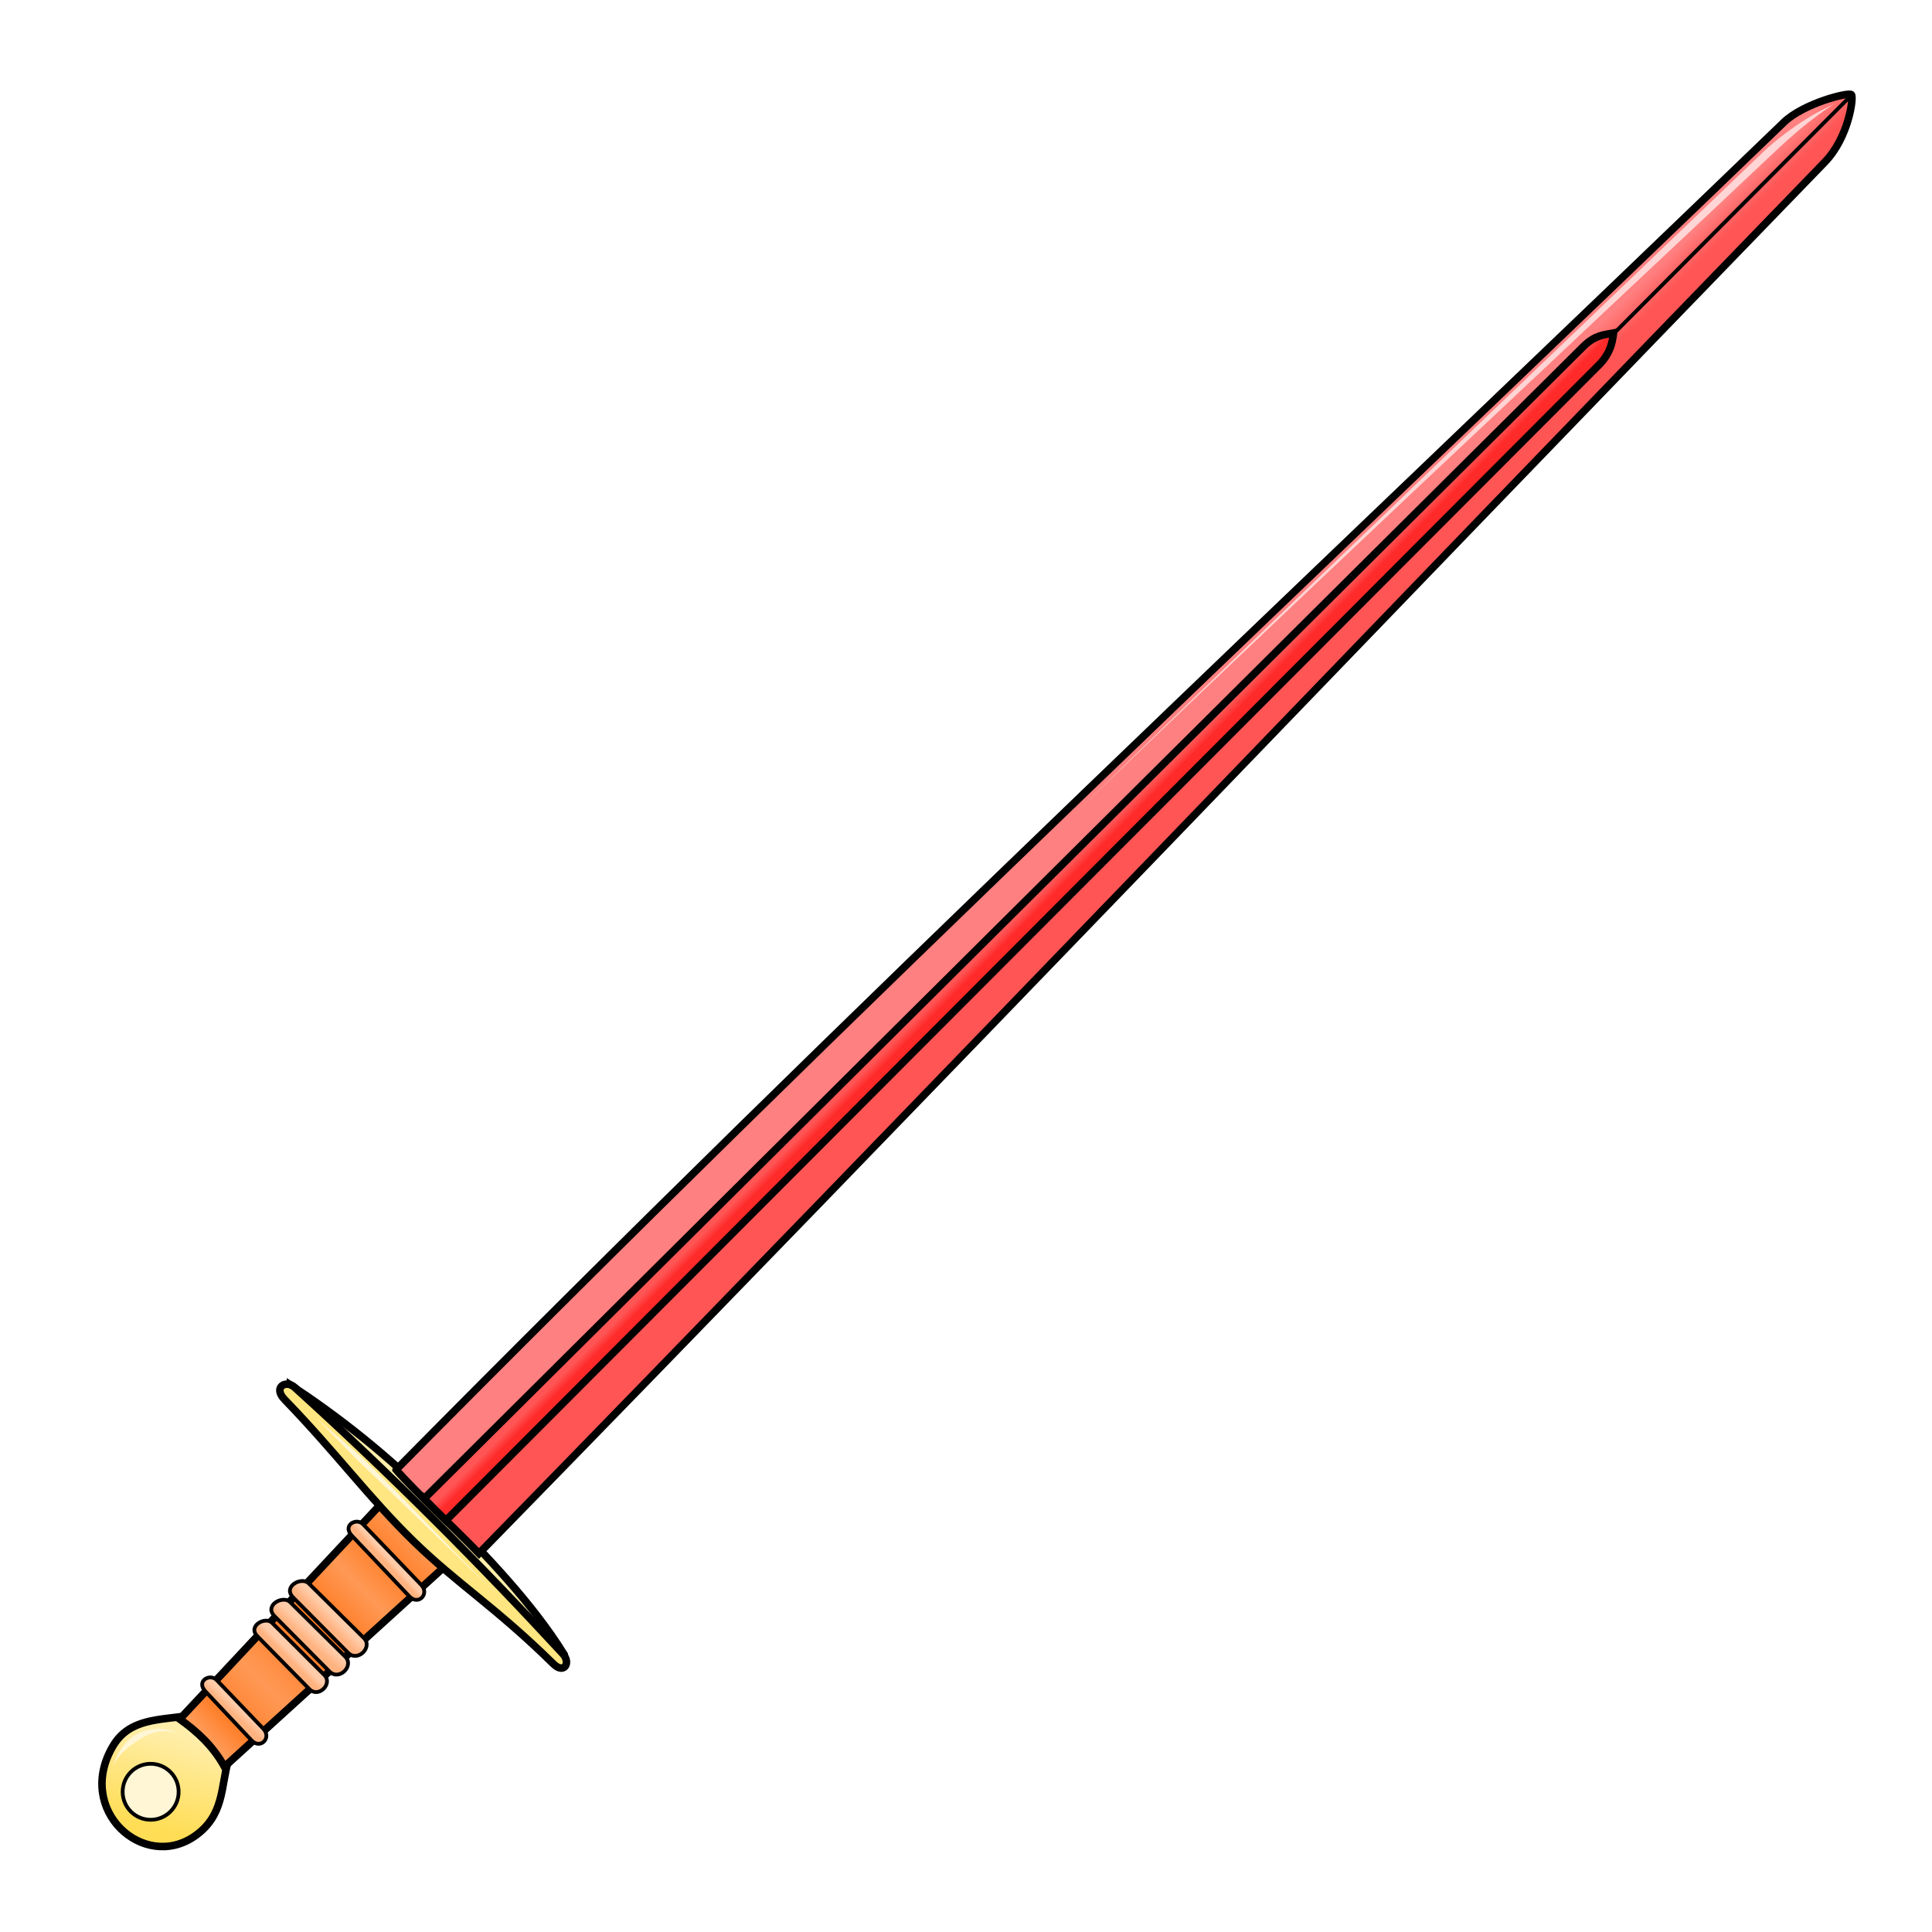
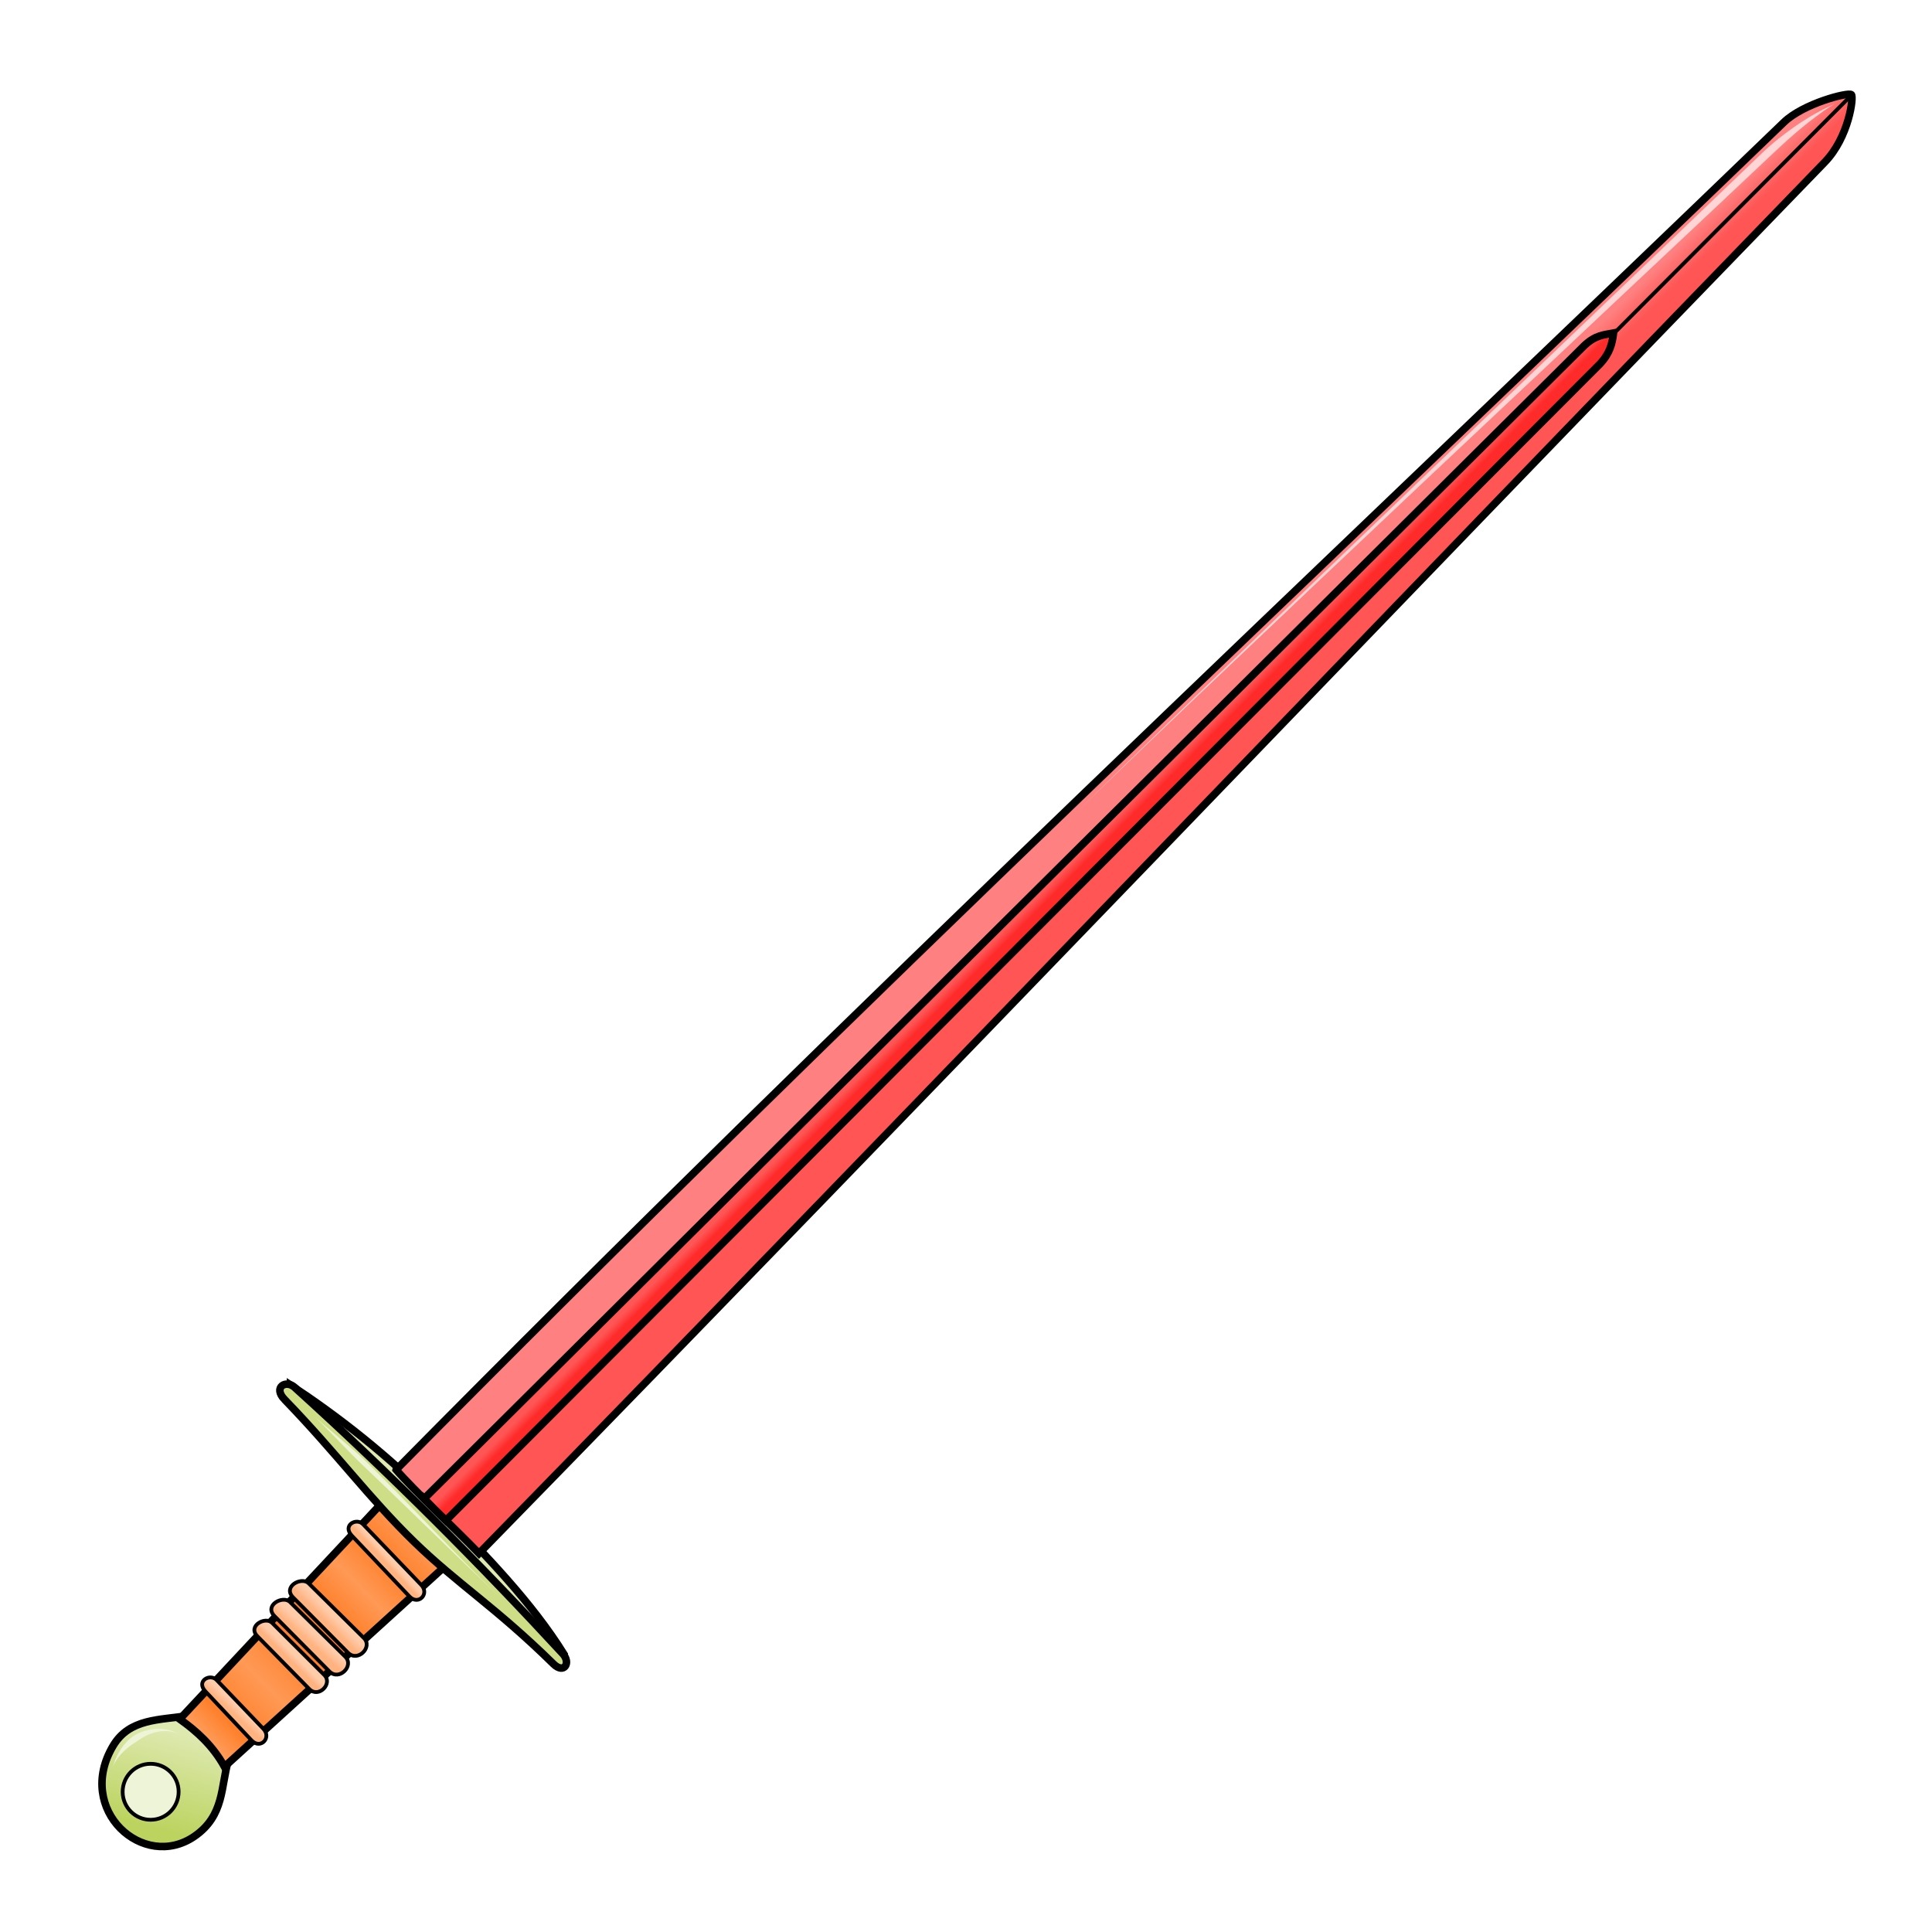
<svg xmlns="http://www.w3.org/2000/svg" xmlns:xlink="http://www.w3.org/1999/xlink" cursor="default" version="1.1" viewBox="0 0 256 256">
  <defs>
    <linearGradient id="innoGrad4">
      <stop stop-color="#ffb380" offset="0" />
      <stop stop-color="#fca" offset="1" />
    </linearGradient>
    <linearGradient id="linearGradient1232" x1="149.74" x2="147.34" y1="110.12" y2="107.69" gradientTransform="matrix(-.0051354 .99999 .99999 .0051354 1.54 -1.5321)" gradientUnits="userSpaceOnUse">
      <stop stop-color="#f55" offset="0" />
      <stop stop-color="#ff8080" offset="1" />
    </linearGradient>
    <linearGradient id="linearGradient1242" x1="86.619" x2="85.723" y1="171.39" y2="170.49" gradientTransform="matrix(-.0051354 .99999 .99999 .0051354 1.54 -1.5321)" gradientUnits="userSpaceOnUse">
      <stop stop-color="#ff2a2a" offset="0" />
      <stop stop-color="#f55" offset="1" />
    </linearGradient>
    <linearGradient id="linearGradient1250" x1="18.12" x2="21.466" y1="241.29" y2="228.73" gradientTransform="matrix(-.0051354 .99999 .99999 .0051354 1.54 -1.5321)" gradientUnits="userSpaceOnUse">
-       <stop stop-color="#fd5" offset="0" />
-       <stop stop-color="#fea" offset="1" />
+       <stop stop-color="#bcd35f" offset="0" />
+       <stop stop-color="#dde9af" offset="1" />
    </linearGradient>
    <linearGradient id="linearGradient1284" x1="30" x2="30.714" y1="226.18" y2="225.42" gradientTransform="matrix(-.0051354 .99999 .99999 .0051354 1.54 -1.5321)" gradientUnits="userSpaceOnUse" xlink:href="#innoGrad4" />
    <linearGradient id="linearGradient1292" x1="37.634" x2="38.214" y1="219.17" y2="218.59" gradientTransform="matrix(-.0051354 .99999 .99999 .0051354 1.54 -1.5321)" gradientUnits="userSpaceOnUse" xlink:href="#innoGrad4" />
    <linearGradient id="linearGradient1306" x1="40.045" x2="40.938" y1="216.76" y2="215.78" gradientTransform="matrix(-.0051354 .99999 .99999 .0051354 1.54 -1.5321)" gradientUnits="userSpaceOnUse" xlink:href="#innoGrad4" />
    <linearGradient id="linearGradient1314" x1="42.455" x2="43.348" y1="214.21" y2="213.32" gradientTransform="matrix(-.0051354 .99999 .99999 .0051354 1.54 -1.5321)" gradientUnits="userSpaceOnUse" xlink:href="#innoGrad4" />
    <linearGradient id="linearGradient1322" x1="50.58" x2="51.071" y1="206.49" y2="206.04" gradientTransform="matrix(-.0051354 .99999 .99999 .0051354 1.54 -1.5321)" gradientUnits="userSpaceOnUse" xlink:href="#innoGrad4" />
    <linearGradient id="linearGradient1330" x1="27.009" x2="54.821" y1="229.57" y2="202.83" gradientTransform="matrix(-.0051354 .99999 .99999 .0051354 1.54 -1.5321)" gradientUnits="userSpaceOnUse">
      <stop stop-color="#f95" offset="0" />
      <stop stop-color="#ff7f2a" offset=".088" />
      <stop stop-color="#f95" offset=".265" />
      <stop stop-color="#ff7f2a" offset=".446" />
      <stop stop-color="#ff7f2a" offset=".601" />
      <stop stop-color="#f95" offset=".733" />
      <stop stop-color="#ff7f2a" offset=".863" />
      <stop stop-color="#f95" offset="1" />
    </linearGradient>
  </defs>
  <g stroke="#000">
    <g transform="matrix(0 1 1 0 .87843 -.87844)" fill-rule="evenodd">
-       <path d="m184.4 37.621c3.885 5.887 9.223 12.971 16.46 19.951 6.199 5.98 12.292 11.978 19.247 16.305 3.366-0.465-35.251-39.01-35.706-36.256z" fill="#fea" />
+       <path d="m184.4 37.621c3.885 5.887 9.223 12.971 16.46 19.951 6.199 5.98 12.292 11.978 19.247 16.305 3.366-0.465-35.251-39.01-35.706-36.256z" fill="#dde9af" />
      <path d="m228.22 23.918c0.608-3.631 0.323-7.618 3.978-9.802 8.516-5.084 16.66 4.019 11.999 10.777-2.76 4-6.613 3.461-10.113 4.501z" fill="url(#linearGradient1250)" />
      <path d="m228.67 22.939-29.337 27.439 8.259 8.614 27.387-30.128c-2.806-1.557-4.688-3.664-6.309-5.925z" fill="url(#linearGradient1330)" />
-       <path d="m186.32 36.827c-1.622-1.568-2.656 0.179-1.614 1.332 11.7 12.94 23.48 24.62 35.309 35.539 1.191 1.099 2.738 0.174 1.346-1.243-7.528-7.662-10.631-12.744-16.156-18.431-5.842-6.013-11.66-10.209-18.886-17.195z" fill="#ffe680" />
+       <path d="m186.32 36.827c-1.622-1.568-2.656 0.179-1.614 1.332 11.7 12.94 23.48 24.62 35.309 35.539 1.191 1.099 2.738 0.174 1.346-1.243-7.528-7.662-10.631-12.744-16.156-18.431-5.842-6.013-11.66-10.209-18.886-17.195z" fill="#cdde87" />
      <path d="m195.62 51.615c-60.726 59.959-119.1 122.2-178.54 183.88-2.499 2.593-3.998 8.494-3.663 8.937 0.268 0.353 5.645-0.32 8.938-3.512 62.384-60.466 121.97-117.41 184.36-178.33-3.204-3.086-8.358-8.625-11.089-10.976z" fill="url(#linearGradient1232)" />
    </g>
    <path d="m201.24 56.831 43.977-44.11" fill="none" stroke-width=".5" />
    <g transform="matrix(0 1 1 0 .87843 -.87844)" fill-rule="evenodd">
      <path d="m199.47 55.31-152.8 153.74c-1.419 1.518-1.417 2.622-1.661 3.874 1.409-0.179 2.678-0.474 4.108-1.819l153.23-152.89c-0.938-0.968-1.881-1.936-2.882-2.903z" fill="url(#linearGradient1242)" />
      <g stroke-width=".5">
        <path d="m225.01 26.353 6.472 6.094c1.26 1.187-0.338 2.705-1.523 1.571l-6.471-6.189c-0.911-0.871 0.126-2.79 1.523-1.476z" fill="url(#linearGradient1284)" />
        <path d="m217.69 33.228 7.005 6.886c1.234 1.214-0.713 3.141-1.873 1.98l-6.909-6.918c-0.89-0.892 0.409-3.293 1.777-1.948z" fill="url(#linearGradient1292)" />
        <path d="m215.02 35.495 7.338 7.279c1.292 1.283-0.747 3.319-1.963 2.092l-7.238-7.31c-0.933-0.943 0.429-3.481 1.863-2.061z" fill="url(#linearGradient1306)" />
        <path d="m212.54 37.96 7.338 7.279c1.293 1.283-0.747 3.319-1.961 2.092l-7.24-7.311c-0.932-0.943 0.43-3.481 1.863-2.061z" fill="url(#linearGradient1314)" />
        <path d="m204.37 45.752 8.042 7.617c1.256 1.19-0.339 2.706-1.523 1.571l-8.041-7.712c-0.91-0.873 0.129-2.795 1.523-1.476z" fill="url(#linearGradient1322)" />
      </g>
    </g>
-     <circle transform="rotate(-.29424)" cx="18.741" cy="237.52" r="3.709" fill="#fff6d5" stroke-linecap="round" stroke-linejoin="round" stroke-width=".5" />
+     <circle transform="rotate(-.29424)" cx="18.741" cy="237.52" r="3.709" fill="#eef4d7" stroke-linecap="round" stroke-linejoin="round" stroke-width=".5" />
  </g>
  <path d="m140.05 110.15c3.761-3.687 9.684-9.404 18.585-17.885a7940.5 7940.5 0 0 1 30.767-29.12c2.956-2.785 22.856-21.488 25.812-24.273 9.608-9.023 15.406-14.464 18.949-17.823-2.464 2.302 2.799-2.614 0.334-0.313 1.567-1.468 3.025-2.859 5.155-4.54a44.272 44.272 0 0 1 2.047-1.53c0.724-0.507 1.204-0.8 1.449-0.921-0.258 0.127-0.758 0.333-1.557 0.741-0.611 0.312-1.366 0.727-2.244 1.276-2.104 1.313-4.152 2.913-5.552 4.226-0.104 0.098-0.217 0.205-0.338 0.322-7.593 7.261-11.201 10.721-18.794 17.982 16.888-16.147-42.491 40.642-25.603 24.495a8766.2 8766.2 0 0 0-30.531 29.369 3535.1 3535.1 0 0 0-18.478 17.995z" fill="#ffd5d5" />
-   <path d="m41.597 187.63c1.36 1.246 4.785 4.912 5.895 5.975 2.818 2.705 2.836 2.689 6.721 6.45 4.106 3.975 2.446 2.374 6.553 6.348 2.169 2.091 4.271 4.092 5.642 5.407a263.15 263.15 0 0 1-5.536-5.514c-2.107-2.152-4.284-4.428-6.344-6.556-2.704-2.793-4.856-4.959-6.578-6.613-1.111-1.064-4.992-4.251-6.352-5.497zm-26.676 46.589c0.177-0.552 0.675-1.385 1.496-2.177 0.671-0.646 1.261-0.999 1.665-1.275 0.13-0.088 0.293-0.202 0.484-0.325 0.623-0.4 1.45-0.83 2.459-0.999 1.161-0.194 2.157 0.04 2.802 0.355-0.646-0.316-1.564-0.717-2.831-0.72a6.335 6.335 0 0 0-2.822 0.671c-0.228 0.114-0.419 0.228-0.563 0.327-0.424 0.288-1.031 0.865-1.565 1.657-0.705 1.044-0.937 1.899-1.125 2.486z" fill="#fff6d5" />
+   <path d="m41.597 187.63c1.36 1.246 4.785 4.912 5.895 5.975 2.818 2.705 2.836 2.689 6.721 6.45 4.106 3.975 2.446 2.374 6.553 6.348 2.169 2.091 4.271 4.092 5.642 5.407a263.15 263.15 0 0 1-5.536-5.514c-2.107-2.152-4.284-4.428-6.344-6.556-2.704-2.793-4.856-4.959-6.578-6.613-1.111-1.064-4.992-4.251-6.352-5.497zm-26.676 46.589c0.177-0.552 0.675-1.385 1.496-2.177 0.671-0.646 1.261-0.999 1.665-1.275 0.13-0.088 0.293-0.202 0.484-0.325 0.623-0.4 1.45-0.83 2.459-0.999 1.161-0.194 2.157 0.04 2.802 0.355-0.646-0.316-1.564-0.717-2.831-0.72a6.335 6.335 0 0 0-2.822 0.671c-0.228 0.114-0.419 0.228-0.563 0.327-0.424 0.288-1.031 0.865-1.565 1.657-0.705 1.044-0.937 1.899-1.125 2.486z" fill="#eef4d7" />
</svg>
